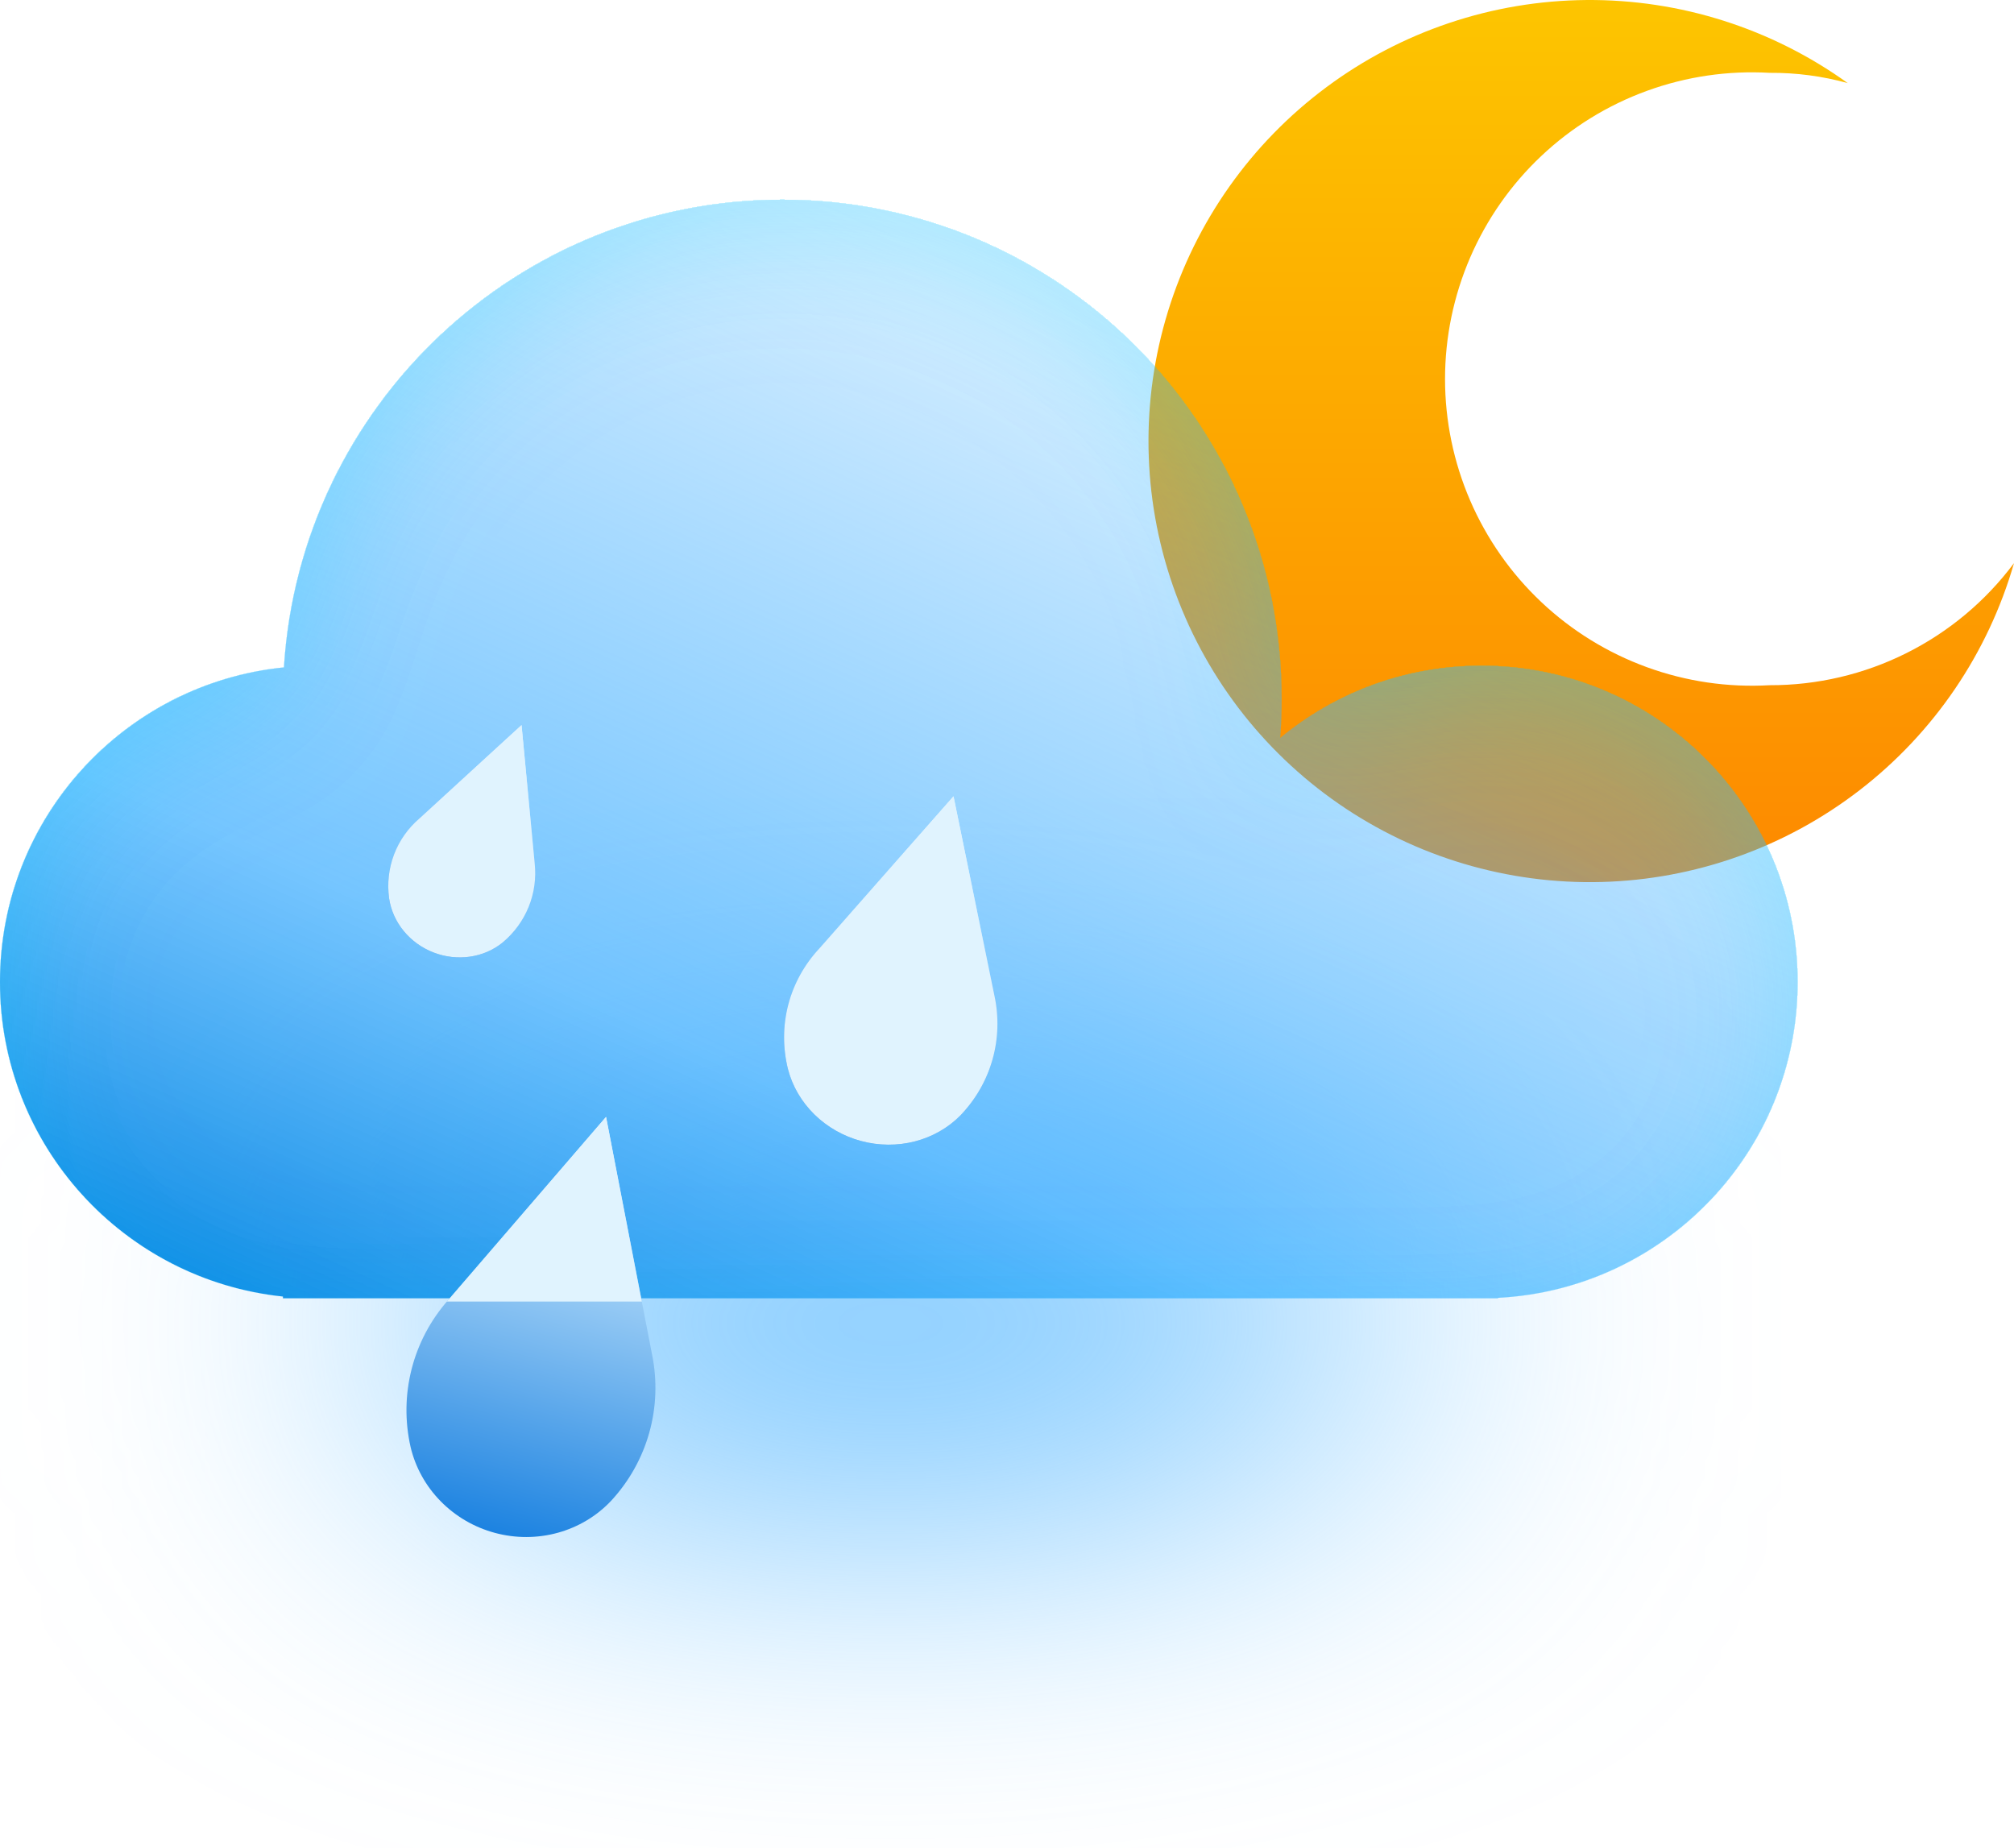
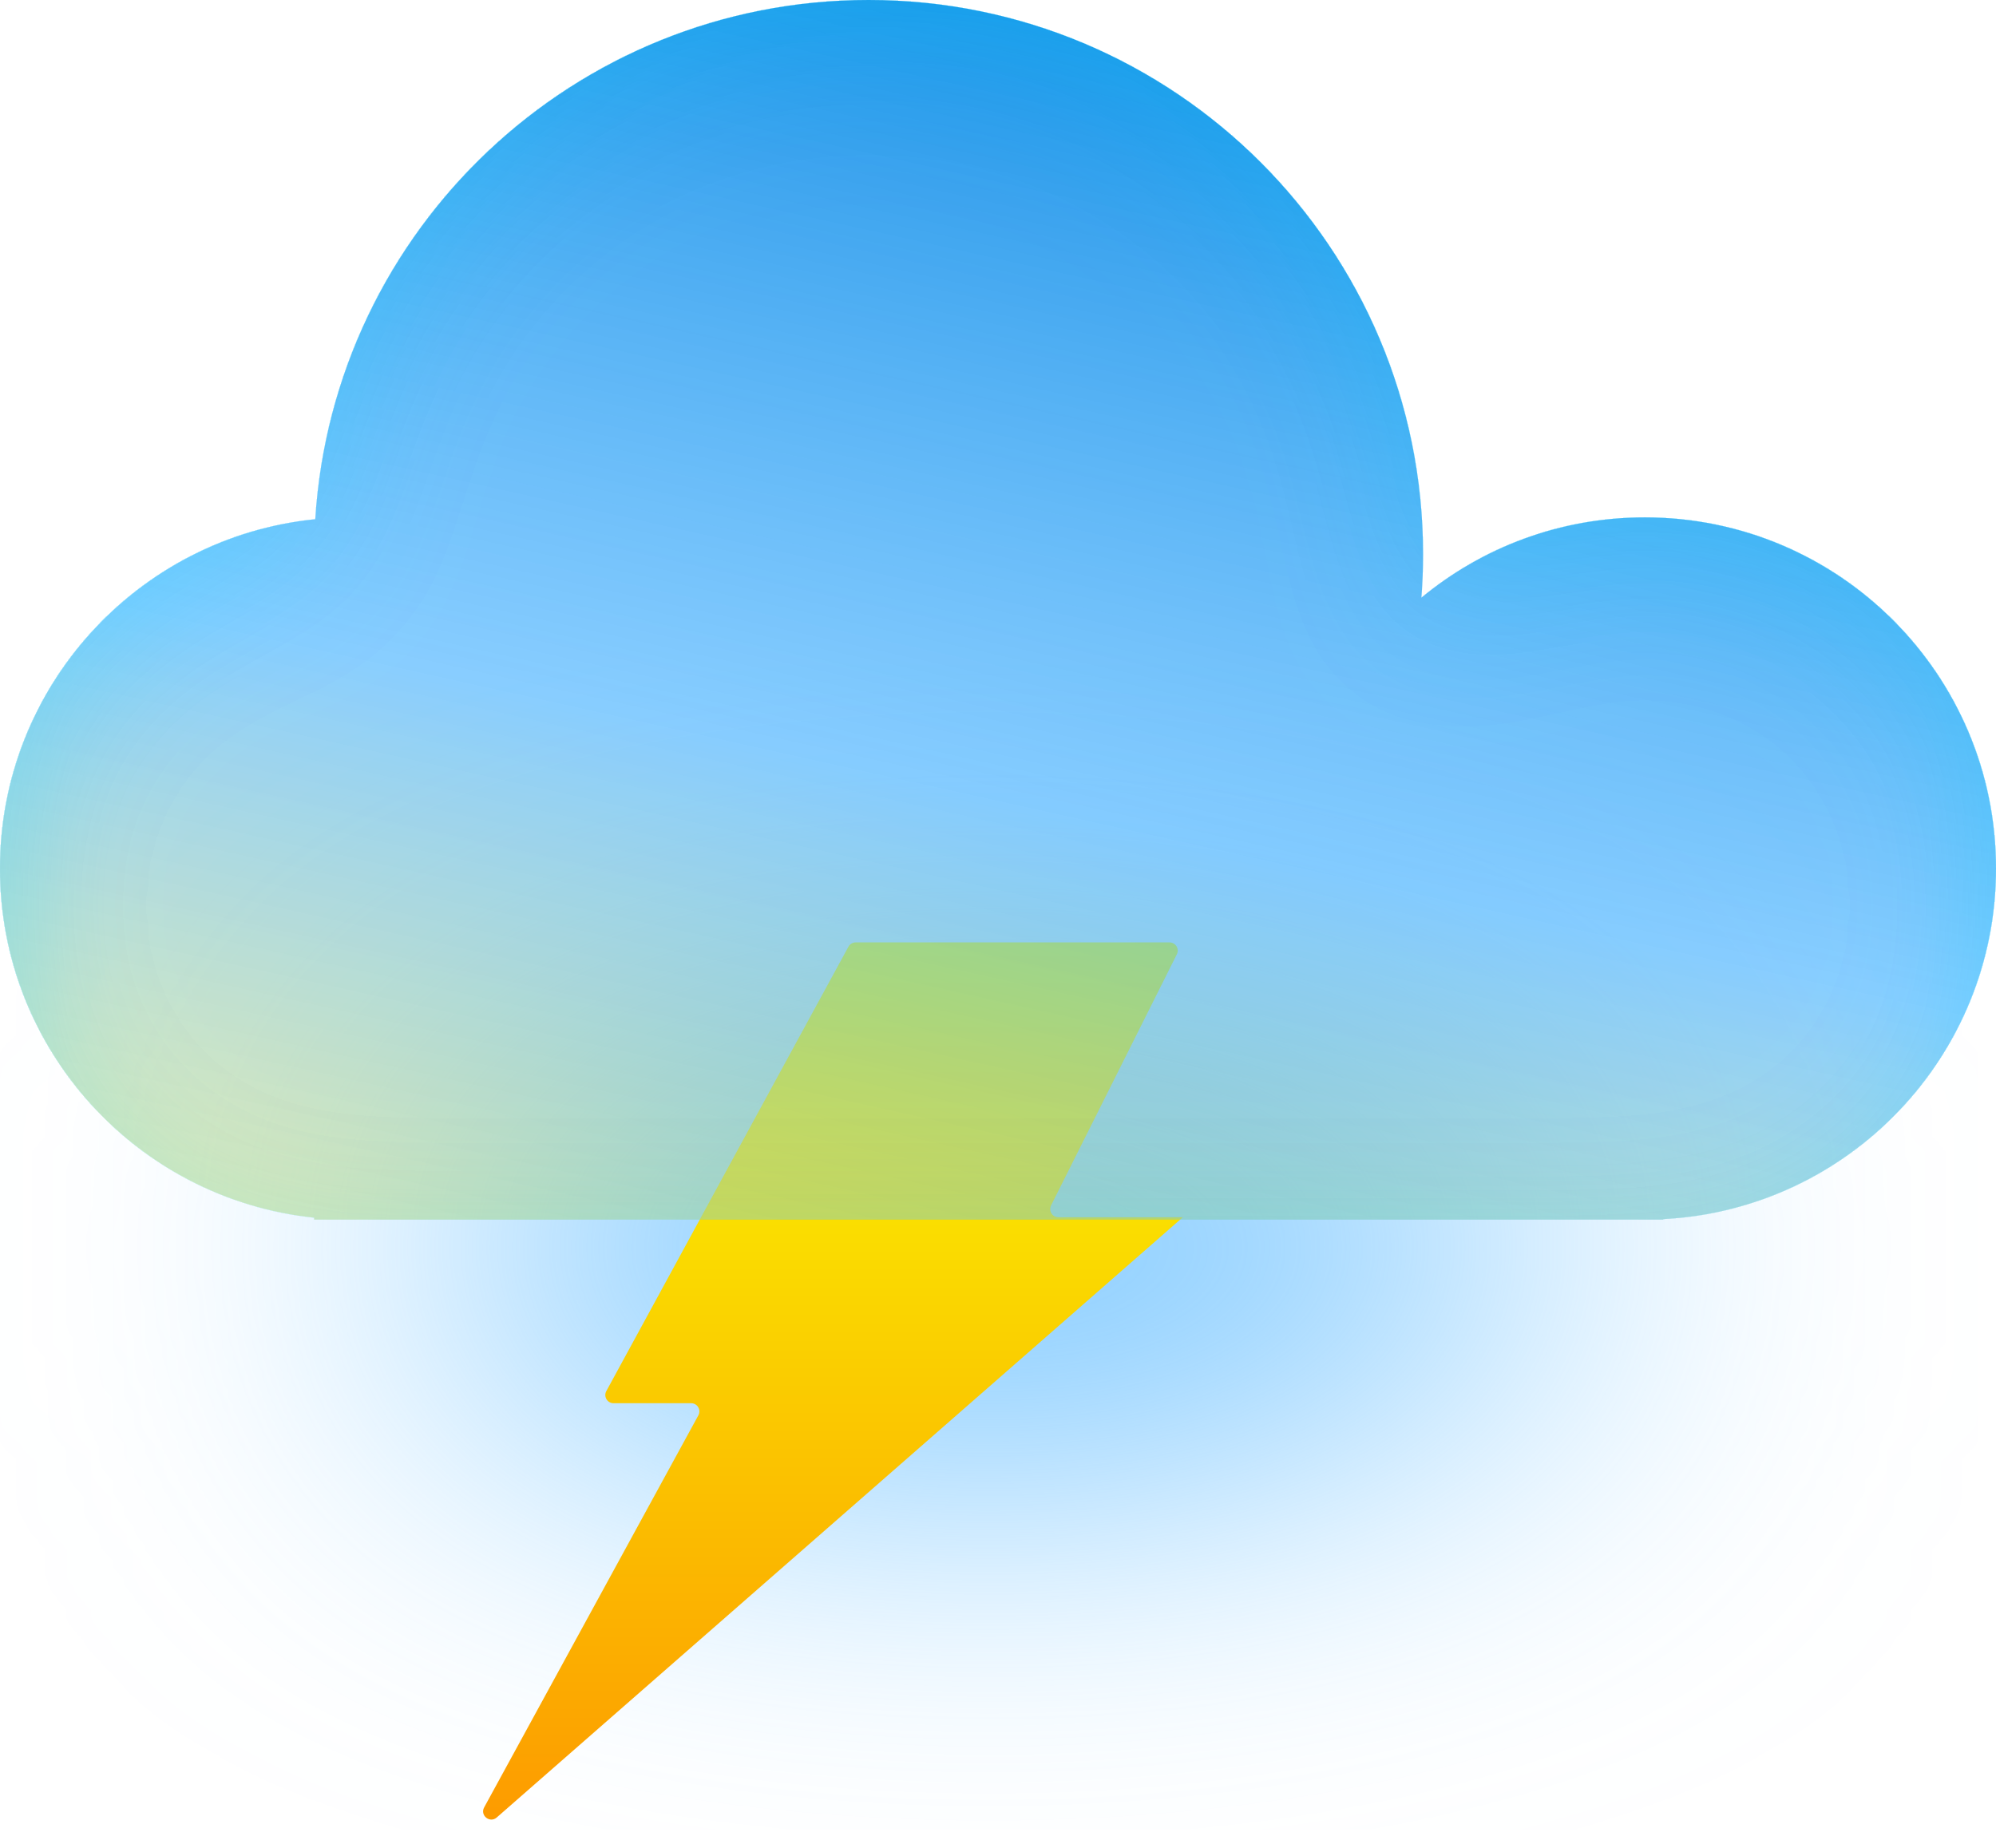
- <svg xmlns="http://www.w3.org/2000/svg" width="121" height="111" viewBox="0 0 121 111" fill="none">
-   <path d="M106.323 41.168C103.816 41.313 101.305 40.945 98.946 40.086C96.586 39.227 94.427 37.895 92.601 36.173C90.774 34.45 89.32 32.373 88.325 30.069C87.331 27.765 86.817 25.282 86.817 22.772C86.817 20.262 87.331 17.779 88.325 15.475C89.32 13.171 90.774 11.093 92.601 9.371C94.427 7.648 96.586 6.317 98.946 5.458C101.305 4.599 103.816 4.231 106.323 4.376C107.906 4.364 109.483 4.572 111.01 4.992C106.438 1.704 100.936 -0.045 95.303 0.001C89.67 0.046 84.198 1.883 79.68 5.246C75.162 8.608 71.832 13.321 70.174 18.701C68.517 24.081 68.616 29.849 70.459 35.168C72.302 40.488 75.792 45.083 80.423 48.288C85.055 51.492 90.587 53.139 96.218 52.991C101.85 52.842 107.287 50.905 111.743 47.461C116.199 44.017 119.441 39.244 121 33.834C119.296 36.117 117.081 37.969 114.532 39.242C111.984 40.516 109.172 41.175 106.323 41.168Z" fill="url(#paint0_linear_204_268)" />
-   <g filter="url(#filter0_f_204_268)">
-     <ellipse cx="53.5" cy="79.5" rx="31.5" ry="9.5" fill="#4DB4FF" />
+ <svg xmlns="http://www.w3.org/2000/svg" width="108" height="100" viewBox="0 0 108 100" fill="none">
+   <g filter="url(#filter0_f_1_762)">
+     <ellipse cx="53.5" cy="67.5" rx="31.5" ry="9.5" fill="#4DB4FF" />
  </g>
-   <g filter="url(#filter1_bi_204_268)">
-     <path fill-rule="evenodd" clip-rule="evenodd" d="M77 42C77 42.788 76.97 43.569 76.91 44.342C80.195 41.63 84.407 40 89 40C99.493 40 108 48.507 108 59C108 69.158 100.029 77.454 90 77.974V78H89H19H17V77.896C7.447 76.897 0 68.818 0 59C0 49.162 7.478 41.07 17.059 40.098C18.041 24.416 31.07 12 47 12C63.569 12 77 25.431 77 42Z" fill="url(#paint1_linear_204_268)" />
+   <path d="M32.807 75.281L45.908 51.231C45.985 51.089 46.135 51 46.297 51H63.281C63.611 51 63.826 51.347 63.678 51.643L56.872 65.232C56.725 65.528 56.939 65.875 57.269 65.875H64L26.878 98.356C26.505 98.683 25.959 98.245 26.197 97.81L37.787 76.594C37.949 76.298 37.735 75.938 37.398 75.938H33.197C32.86 75.938 32.646 75.577 32.807 75.281Z" fill="url(#paint0_linear_1_762)" />
+   <g filter="url(#filter1_bi_1_762)">
+     <path fill-rule="evenodd" clip-rule="evenodd" d="M77 30C77 30.788 76.97 31.569 76.91 32.342C80.195 29.63 84.407 28 89 28C99.493 28 108 36.507 108 47C108 57.158 100.029 65.454 90 65.974V66H89H19H17V65.896C7.447 64.897 0 56.818 0 47C0 37.162 7.478 29.07 17.059 28.098C18.041 12.416 31.07 0 47 0C63.569 0 77 13.431 77 30Z" fill="url(#paint1_linear_1_762)" />
  </g>
-   <path d="M57.286 47.843L49.239 56.973C48.333 57.937 47.689 59.098 47.359 60.361C47.029 61.624 47.023 62.952 47.342 64.236C47.605 65.255 48.153 66.195 48.927 66.956C49.701 67.716 50.672 68.269 51.737 68.554C52.801 68.839 53.919 68.846 54.97 68.575C56.02 68.303 56.965 67.763 57.702 67.012C58.616 66.059 59.277 64.909 59.63 63.654C59.983 62.4 60.02 61.075 59.736 59.786L57.286 47.843Z" fill="url(#paint2_linear_204_268)" />
-   <path d="M31.334 43.566L25.198 49.178C24.512 49.766 23.989 50.507 23.672 51.341C23.356 52.175 23.254 53.077 23.377 53.972C23.481 54.684 23.784 55.362 24.254 55.936C24.724 56.509 25.343 56.955 26.046 57.227C26.748 57.499 27.506 57.586 28.24 57.478C28.973 57.371 29.655 57.074 30.21 56.618C30.901 56.037 31.434 55.304 31.766 54.478C32.098 53.652 32.22 52.755 32.122 51.858L31.334 43.566Z" fill="url(#paint3_linear_204_268)" />
-   <path d="M36.411 67.105L26.919 78.117C25.869 79.309 25.119 80.727 24.729 82.258C24.339 83.789 24.318 85.392 24.669 86.942C24.958 88.165 25.584 89.292 26.479 90.201C27.373 91.11 28.502 91.767 29.743 92.099C30.984 92.432 32.29 92.428 33.519 92.088C34.748 91.748 35.853 91.085 36.716 90.17C37.794 89.003 38.578 87.604 39.006 86.083C39.433 84.562 39.493 82.96 39.18 81.403L36.411 67.105Z" fill="url(#paint4_linear_204_268)" />
-   <path fill-rule="evenodd" clip-rule="evenodd" d="M38.56 78.199H26.848C26.871 78.172 26.895 78.144 26.919 78.117L36.411 67.105L38.56 78.199ZM25.198 49.178L31.334 43.566L32.122 51.858C32.22 52.755 32.098 53.652 31.766 54.478C31.434 55.304 30.902 56.037 30.21 56.618C29.655 57.074 28.974 57.371 28.24 57.478C27.506 57.586 26.748 57.499 26.046 57.227C25.344 56.956 24.724 56.509 24.254 55.936C23.784 55.362 23.481 54.684 23.377 53.972C23.255 53.077 23.356 52.175 23.673 51.341C23.989 50.507 24.512 49.766 25.198 49.178ZM49.239 56.973L57.287 47.843L59.737 59.786C60.02 61.075 59.983 62.4 59.63 63.654C59.277 64.909 58.617 66.059 57.702 67.013C56.965 67.763 56.021 68.303 54.97 68.575C53.919 68.846 52.802 68.839 51.737 68.554C50.673 68.269 49.701 67.716 48.927 66.956C48.153 66.195 47.605 65.255 47.342 64.237C47.023 62.952 47.029 61.624 47.359 60.361C47.689 59.098 48.333 57.937 49.239 56.973Z" fill="#E0F3FE" />
  <defs>
-     <filter id="filter0_f_204_268" x="0" y="48" width="107" height="63" filterUnits="userSpaceOnUse" color-interpolation-filters="sRGB">
+     <filter id="filter0_f_1_762" x="0" y="36" width="107" height="63" filterUnits="userSpaceOnUse" color-interpolation-filters="sRGB">
      <feFlood flood-opacity="0" result="BackgroundImageFix" />
      <feBlend mode="normal" in="SourceGraphic" in2="BackgroundImageFix" result="shape" />
-       <feGaussianBlur stdDeviation="11" result="effect1_foregroundBlur_204_268" />
+       <feGaussianBlur stdDeviation="11" result="effect1_foregroundBlur_1_762" />
    </filter>
-     <filter id="filter1_bi_204_268" x="-7" y="5" width="122" height="80" filterUnits="userSpaceOnUse" color-interpolation-filters="sRGB">
+     <filter id="filter1_bi_1_762" x="-7" y="-7" width="122" height="80" filterUnits="userSpaceOnUse" color-interpolation-filters="sRGB">
      <feFlood flood-opacity="0" result="BackgroundImageFix" />
      <feGaussianBlur in="BackgroundImageFix" stdDeviation="3.5" />
-       <feComposite in2="SourceAlpha" operator="in" result="effect1_backgroundBlur_204_268" />
-       <feBlend mode="normal" in="SourceGraphic" in2="effect1_backgroundBlur_204_268" result="shape" />
+       <feComposite in2="SourceAlpha" operator="in" result="effect1_backgroundBlur_1_762" />
+       <feBlend mode="normal" in="SourceGraphic" in2="effect1_backgroundBlur_1_762" result="shape" />
      <feColorMatrix in="SourceAlpha" type="matrix" values="0 0 0 0 0 0 0 0 0 0 0 0 0 0 0 0 0 0 127 0" result="hardAlpha" />
      <feOffset dy="2" />
      <feGaussianBlur stdDeviation="4" />
      <feComposite in2="hardAlpha" operator="arithmetic" k2="-1" k3="1" />
      <feColorMatrix type="matrix" values="0 0 0 0 0 0 0 0 0 0.82 0 0 0 0 1 0 0 0 0.25 0" />
-       <feBlend mode="normal" in2="shape" result="effect2_innerShadow_204_268" />
+       <feBlend mode="normal" in2="shape" result="effect2_innerShadow_1_762" />
    </filter>
-     <linearGradient id="paint0_linear_204_268" x1="95" y1="0" x2="95" y2="53" gradientUnits="userSpaceOnUse">
-       <stop stop-color="#FDC500" />
-       <stop offset="1" stop-color="#FD8900" />
+     <linearGradient id="paint0_linear_1_762" x1="44.5" y1="51" x2="44.5" y2="100" gradientUnits="userSpaceOnUse">
+       <stop stop-color="#F8FD00" />
+       <stop offset="1" stop-color="#FD9800" />
    </linearGradient>
-     <linearGradient id="paint1_linear_204_268" x1="56" y1="101.5" x2="96.5" y2="12" gradientUnits="userSpaceOnUse">
-       <stop stop-color="#0082DF" />
-       <stop offset="0.3" stop-color="#48B2FF" stop-opacity="0.75" />
-       <stop offset="1" stop-color="#3BADFF" stop-opacity="0" />
-     </linearGradient>
-     <linearGradient id="paint2_linear_204_268" x1="57.29" y1="47.843" x2="50.688" y2="72.483" gradientUnits="userSpaceOnUse">
-       <stop stop-color="#E4F5FF" />
-       <stop offset="0.147" stop-color="#D7F0FF" />
-       <stop offset="1" stop-color="#0072DC" />
-     </linearGradient>
-     <linearGradient id="paint3_linear_204_268" x1="31.336" y1="43.567" x2="25.045" y2="59.819" gradientUnits="userSpaceOnUse">
-       <stop stop-color="#E4F5FF" />
-       <stop offset="0.147" stop-color="#D7F0FF" />
-       <stop offset="1" stop-color="#0072DC" />
-     </linearGradient>
-     <linearGradient id="paint4_linear_204_268" x1="36.438" y1="67.112" x2="28.819" y2="95.546" gradientUnits="userSpaceOnUse">
-       <stop stop-color="#E4F5FF" />
-       <stop offset="0.078" stop-color="#D7F0FF" />
-       <stop offset="1" stop-color="#0072DC" />
+     <linearGradient id="paint1_linear_1_762" x1="56" y1="89.5" x2="77" y2="-5" gradientUnits="userSpaceOnUse">
+       <stop stop-color="#FFEC45" stop-opacity="0.5" />
+       <stop offset="0.464" stop-color="#48B2FF" stop-opacity="0.65" />
+       <stop offset="1" stop-color="#0082DF" />
    </linearGradient>
  </defs>
</svg>
